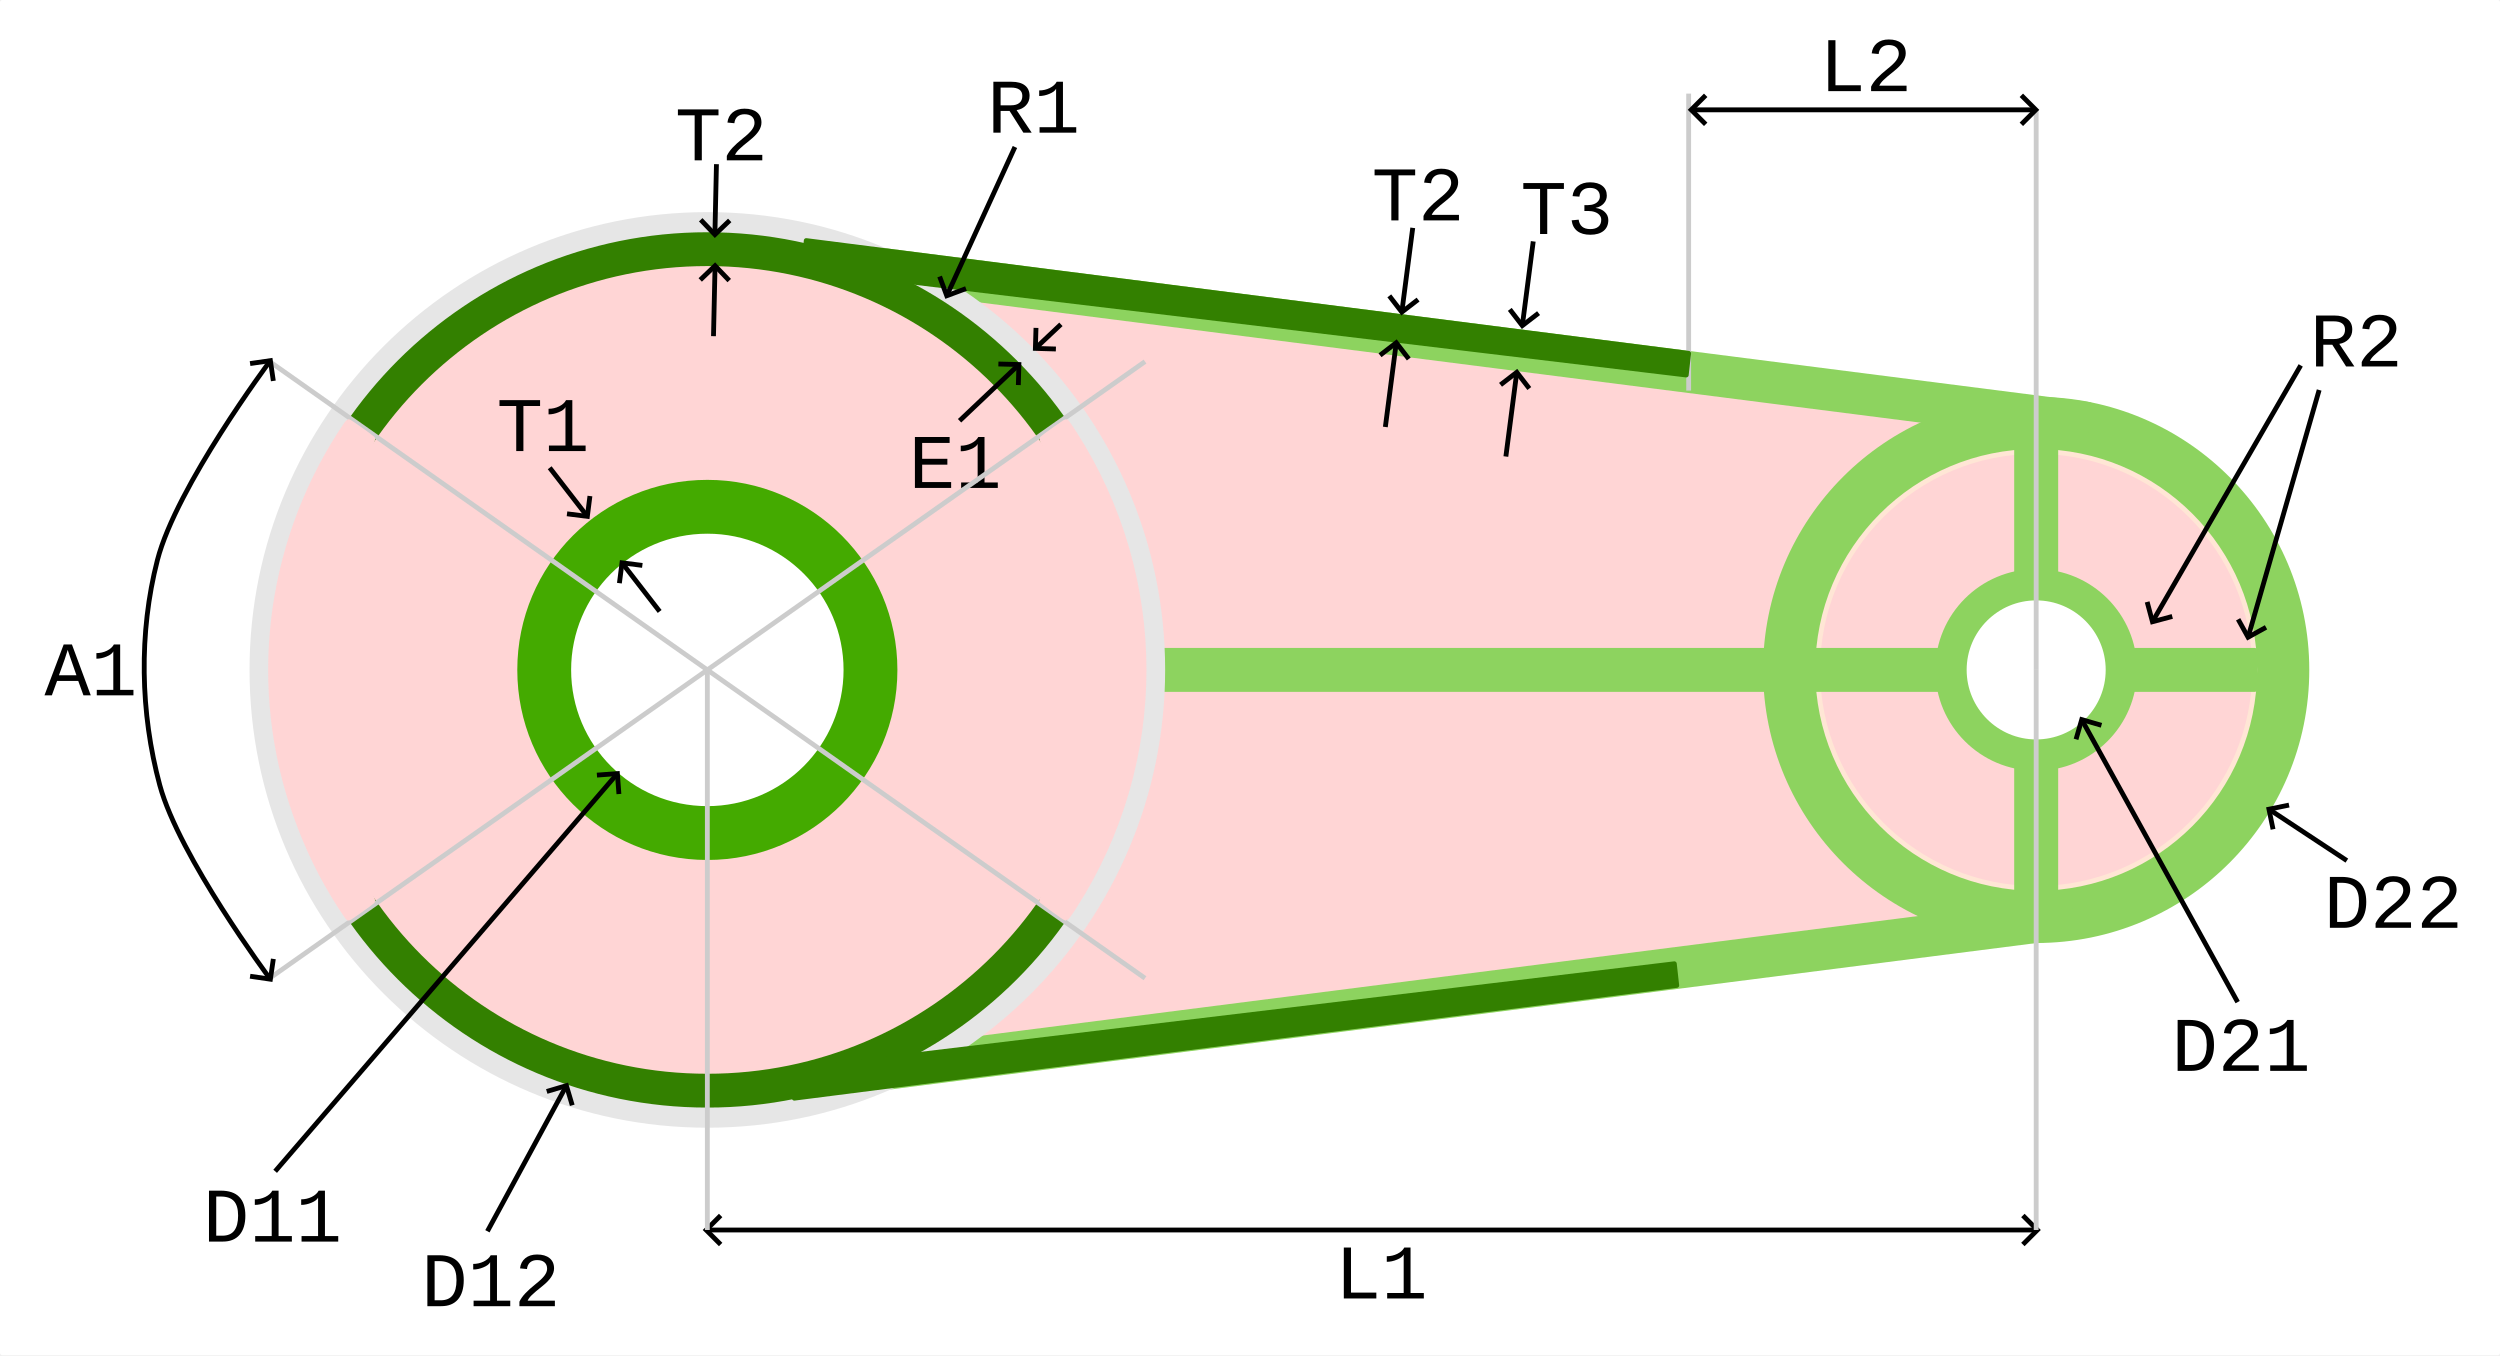
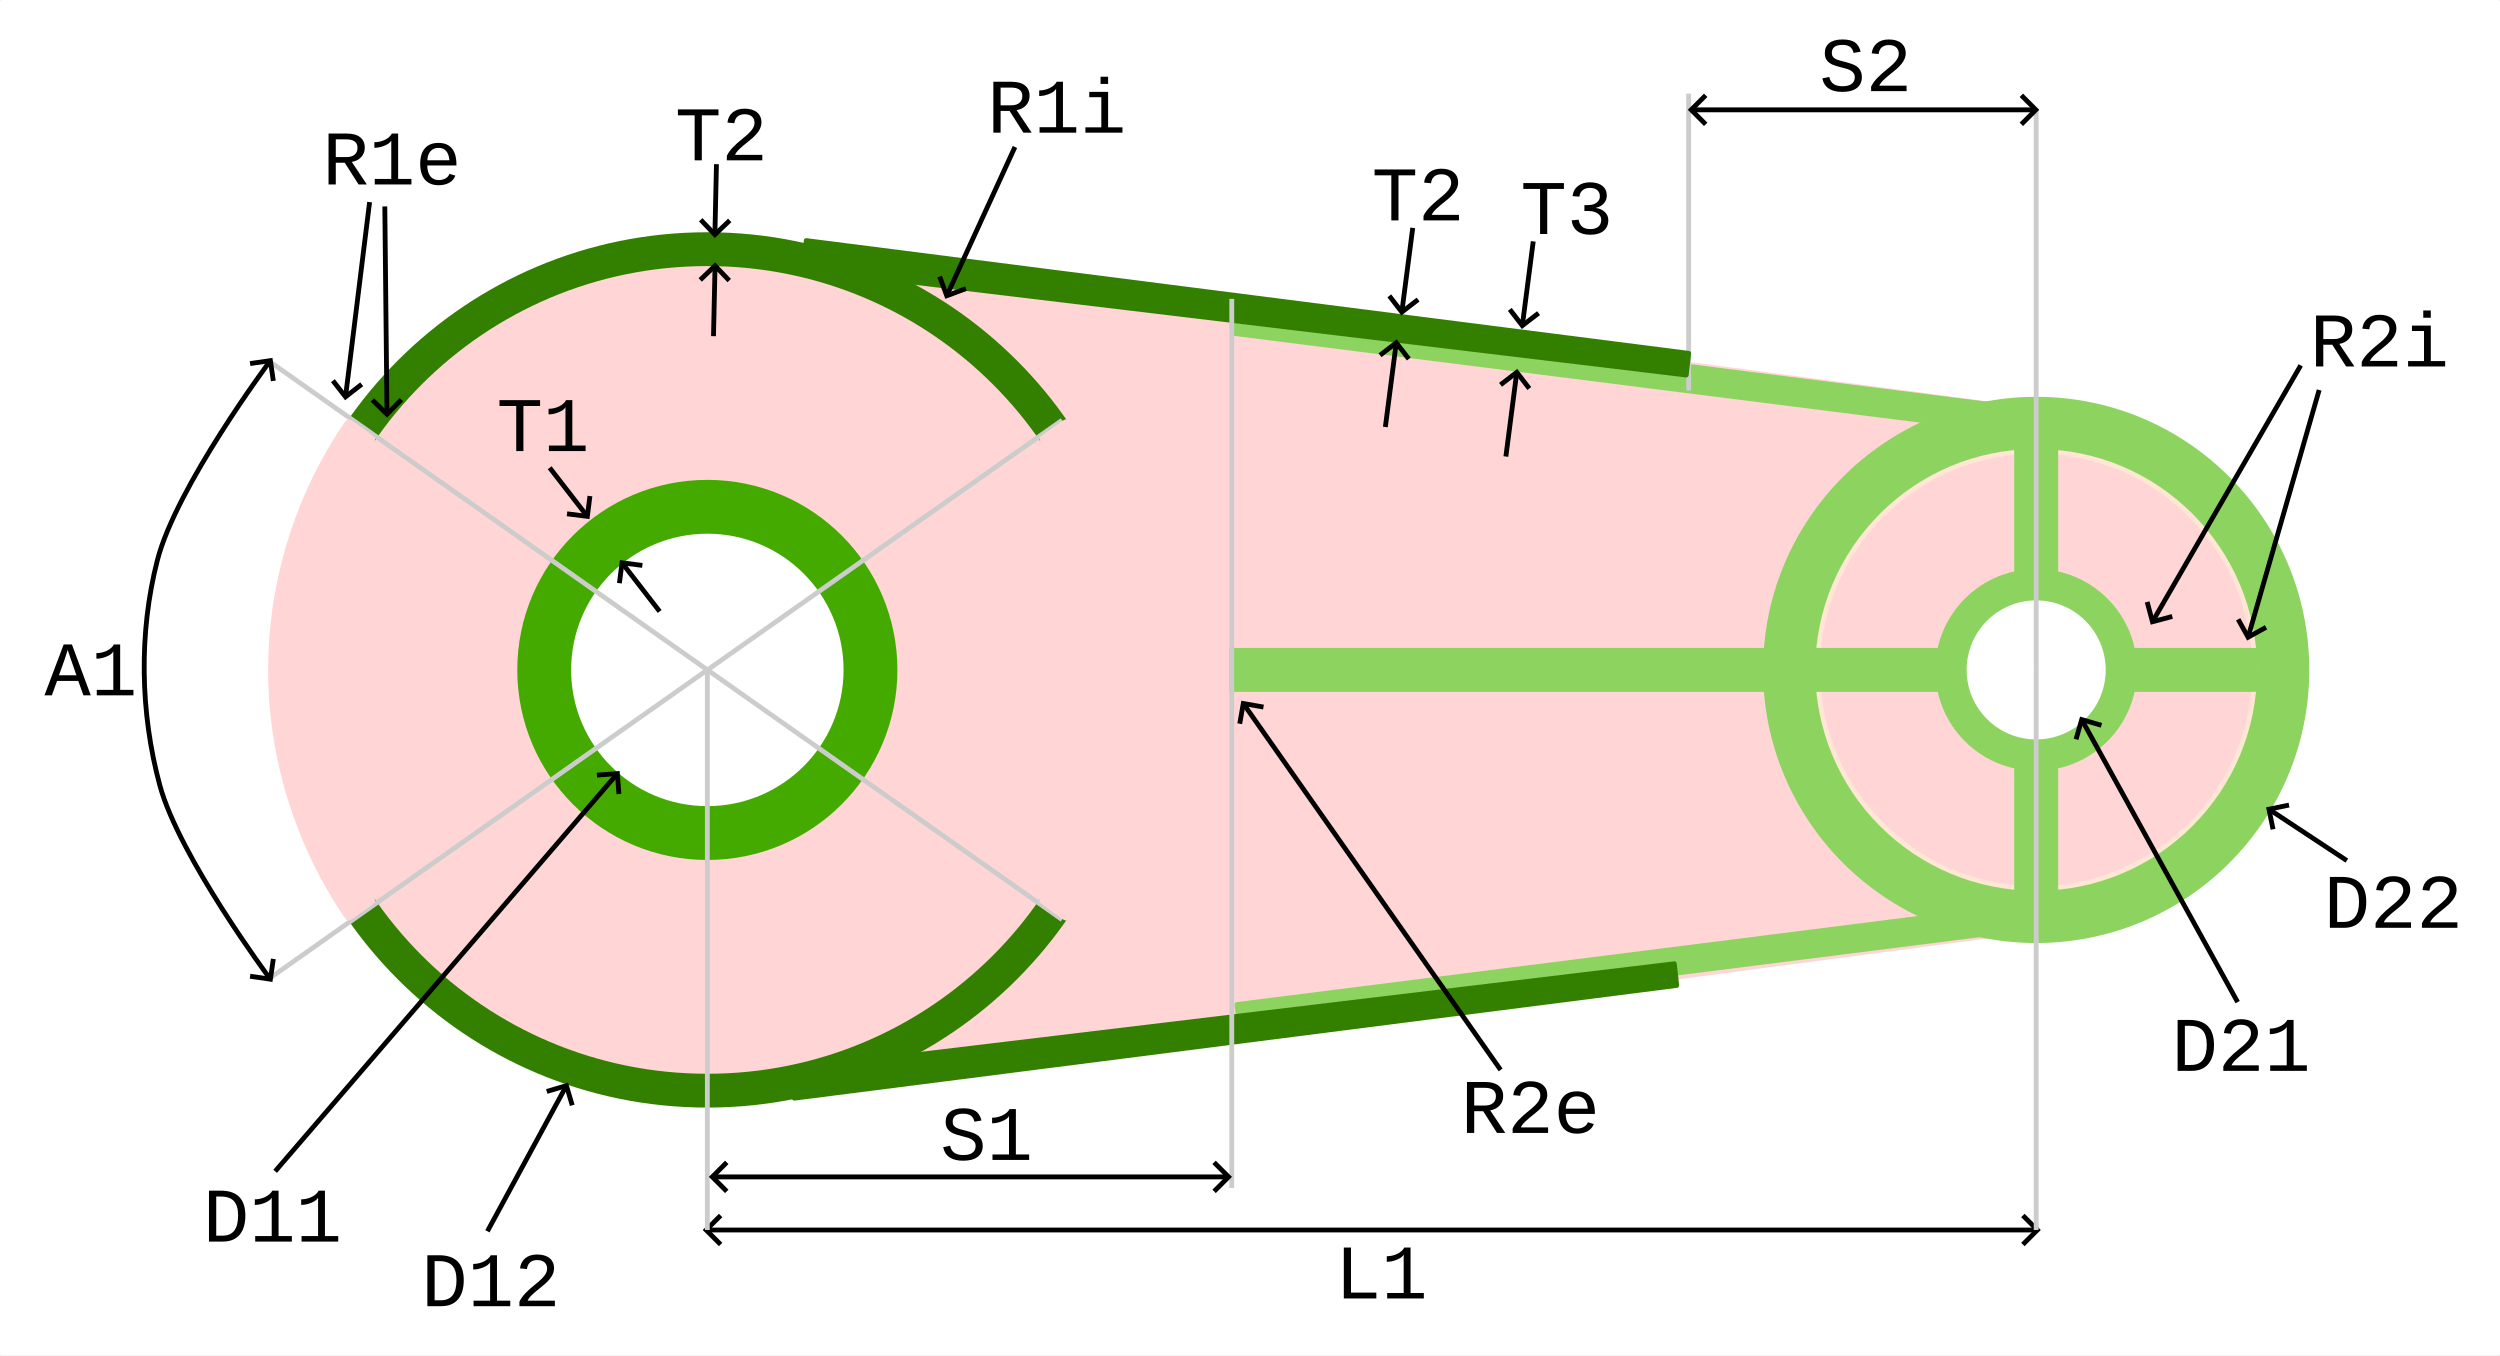
<svg xmlns="http://www.w3.org/2000/svg" width="517.771" height="280.674" viewBox="0 0 136.994 74.262" version="1.1" id="svg1">
  <defs id="defs1">
    <rect x="10.512" y="227.434" width="20.386" height="26.438" id="rect23" />
    <rect x="8.282" y="76.449" width="58.611" height="37.587" id="rect35" />
    <rect x="528.132" y="147.801" width="49.692" height="43.958" id="rect34" />
    <rect x="516.665" y="299.742" width="37.906" height="25.483" id="rect17" />
    <rect x="476.211" y="329.366" width="60.203" height="34.402" id="rect16" />
    <rect x="243.68" y="127.414" width="37.587" height="26.12" id="rect14" />
-     <rect x="263.748" y="125.503" width="30.579" height="22.297" id="rect13" />
    <rect x="70.396" y="137.607" width="24.846" height="22.297" id="rect12" />
    <rect x="133.148" y="374.916" width="39.18" height="20.705" id="rect11" />
    <rect x="75.174" y="363.768" width="38.224" height="21.023" id="rect10" />
    <rect x="351.982" y="63.389" width="28.35" height="25.164" id="rect9" />
    <rect x="278.719" y="365.679" width="24.846" height="18.794" id="rect8" />
    <marker style="overflow:visible" id="ArrowWide" refX="0" refY="0" orient="auto-start-reverse" markerWidth="1" markerHeight="1" viewBox="0 0 1 1" preserveAspectRatio="xMidYMid">
      <path style="fill:none;stroke:context-stroke;stroke-width:1;stroke-linecap:butt" d="M 3,-3 0,0 3,3" transform="rotate(180,0.125,0)" id="path4" />
    </marker>
    <marker style="overflow:visible" id="ArrowWide-9" refX="0" refY="0" orient="auto-start-reverse" markerWidth="1" markerHeight="1" viewBox="0 0 1 1" preserveAspectRatio="xMidYMid">
      <path style="fill:none;stroke:context-stroke;stroke-width:1;stroke-linecap:butt" d="M 3,-3 0,0 3,3" transform="rotate(180,0.125,0)" id="path4-3" />
    </marker>
    <marker style="overflow:visible" id="ArrowWide-7" refX="0" refY="0" orient="auto-start-reverse" markerWidth="1" markerHeight="1" viewBox="0 0 1 1" preserveAspectRatio="xMidYMid">
      <path style="fill:none;stroke:context-stroke;stroke-width:1;stroke-linecap:butt" d="M 3,-3 0,0 3,3" transform="rotate(180,0.125,0)" id="path4-8" />
-     </marker>
-     <marker style="overflow:visible" id="ArrowWide-1" refX="0" refY="0" orient="auto-start-reverse" markerWidth="1" markerHeight="1" viewBox="0 0 1 1" preserveAspectRatio="xMidYMid">
-       <path style="fill:none;stroke:context-stroke;stroke-width:1;stroke-linecap:butt" d="M 3,-3 0,0 3,3" transform="rotate(180,0.125,0)" id="path4-4" />
    </marker>
    <marker style="overflow:visible" id="ArrowWide-92" refX="0" refY="0" orient="auto-start-reverse" markerWidth="1" markerHeight="1" viewBox="0 0 1 1" preserveAspectRatio="xMidYMid">
      <path style="fill:none;stroke:context-stroke;stroke-width:1;stroke-linecap:butt" d="M 3,-3 0,0 3,3" transform="rotate(180,0.125,0)" id="path4-6" />
    </marker>
    <marker style="overflow:visible" id="ArrowWide-4" refX="0" refY="0" orient="auto-start-reverse" markerWidth="1" markerHeight="1" viewBox="0 0 1 1" preserveAspectRatio="xMidYMid">
      <path style="fill:none;stroke:context-stroke;stroke-width:1;stroke-linecap:butt" d="M 3,-3 0,0 3,3" transform="rotate(180,0.125,0)" id="path4-87" />
    </marker>
    <rect x="243.68" y="127.414" width="37.587" height="26.12" id="rect14-2" />
    <marker style="overflow:visible" id="ArrowWide-94" refX="0" refY="0" orient="auto-start-reverse" markerWidth="1" markerHeight="1" viewBox="0 0 1 1" preserveAspectRatio="xMidYMid">
      <path style="fill:none;stroke:context-stroke;stroke-width:1;stroke-linecap:butt" d="M 3,-3 0,0 3,3" transform="rotate(180,0.125,0)" id="path4-9" />
    </marker>
    <marker style="overflow:visible" id="ArrowWide-4-1" refX="0" refY="0" orient="auto-start-reverse" markerWidth="1" markerHeight="1" viewBox="0 0 1 1" preserveAspectRatio="xMidYMid">
      <path style="fill:none;stroke:context-stroke;stroke-width:1;stroke-linecap:butt" d="M 3,-3 0,0 3,3" transform="rotate(180,0.125,0)" id="path4-87-1" />
    </marker>
    <rect x="243.68" y="127.414" width="37.587" height="26.12" id="rect14-2-7" />
+     <marker style="overflow:visible" id="ArrowWide-9-2" refX="0" refY="0" orient="auto-start-reverse" markerWidth="1" markerHeight="1" viewBox="0 0 1 1" preserveAspectRatio="xMidYMid">
+       <path style="fill:none;stroke:context-stroke;stroke-width:1;stroke-linecap:butt" d="M 3,-3 0,0 3,3" transform="rotate(180,0.125,0)" id="path4-3-9" />
+     </marker>
+     <rect x="351.982" y="63.389" width="28.35" height="25.164" id="rect9-0" />
+     <rect x="8.282" y="76.449" width="58.611" height="37.587" id="rect35-7" />
+     <rect x="528.132" y="147.801" width="49.692" height="43.958" id="rect34-5" />
  </defs>
  <g id="layer1" transform="translate(-4.896343,-25.99427)">
    <rect style="fill:#ffffff;stroke:#ffffff;stroke-width:0.265;stroke-linejoin:round" id="rect36" width="136.729" height="73.997" x="5.029" y="26.127" />
+     <text xml:space="preserve" transform="matrix(0.2645833,0,0,0.2645833,20.37362,12.10847)" id="text35-0" style="font-size:16px;line-height:normal;font-family:'Liberation Mono';-inkscape-font-specification:'Liberation Mono';text-decoration-color:#000000;white-space:pre;shape-inside:url(#rect35-7);display:inline;fill:#000000;stroke-width:1;-inkscape-stroke:none;stop-color:#000000">
+       <tspan x="8.281" y="90.686" id="tspan2">R1e</tspan>
+     </text>
    <path style="fill:#ffd5d5;stroke:#ffd5d5;stroke-width:0.265;stroke-linejoin:round" d="M 43.657,38.853 V 86.555 L 117.547,76.791 V 48.616 Z" id="path7" />
    <circle style="fill:#8dd35f;stroke:#8dd35f;stroke-width:0.265;stroke-linejoin:round" id="path1-3" cx="116.474" cy="62.704" r="14.833" />
    <circle style="fill:#ffd5d5;stroke:#ffe6d5;stroke-width:0.265;stroke-linejoin:round" id="path1-3-2" cx="116.474" cy="62.704" r="11.973" />
    <circle style="fill:#8dd35f;stroke:#8dd35f;stroke-width:0.265;stroke-linejoin:round" id="path1-1-6" cx="116.474" cy="62.704" r="5.394" />
-     <rect style="fill:#8dd35f;stroke:#8dd35f;stroke-width:0.265;stroke-linejoin:round" id="rect4" width="84.79" height="2.145" x="43.657" y="61.631" />
-     <rect style="fill:#8dd35f;stroke:#8dd35f;stroke-width:0.265;stroke-linejoin:round" id="rect3" width="70.902" height="2.026" x="53.646" y="32.641" transform="rotate(7.281554)" />
-     <rect style="fill:#8dd35f;stroke:#8dd35f;stroke-width:0.265;stroke-linejoin:round" id="rect3-9" width="70.902" height="2.026" x="37.132" y="-91.676" transform="matrix(0.9919353,-0.1267453,-0.1267453,-0.9919353,0,0)" />
-     <circle style="fill:#e6e6e6;stroke:#e6e6e6;stroke-width:0.265;stroke-linejoin:round" id="path1-2-4" cx="43.657" cy="62.704" r="24.954" />
+     <rect style="fill:#8dd35f;stroke:#8dd35f;stroke-width:0.265;stroke-linejoin:round" id="rect4" width="56.053" height="2.145" x="72.394" y="61.631" />
+     <rect style="fill:#8dd35f;stroke:#8dd35f;stroke-width:0.265;stroke-linejoin:round" id="rect3" width="47.07" height="1.332" x="77.609" y="33.485" transform="matrix(0.9920977,0.1254678,-0.1280353,0.9917696,0,0)" />
+     <rect style="fill:#8dd35f;stroke:#8dd35f;stroke-width:0.265;stroke-linejoin:round" id="rect3-9" width="46.304" height="1.31" x="61.695" y="-90.825" transform="matrix(0.9921056,-0.125405,-0.1280994,-0.9917613,0,0)" />
    <circle style="fill:#338000;stroke:#338000;stroke-width:0.265;stroke-linejoin:round" id="path1-2" cx="43.657" cy="62.704" r="23.851" />
    <circle style="fill:#ffd5d5;stroke:#ffd5d5;stroke-width:0.265;stroke-linejoin:round" id="path1" cx="43.657" cy="62.704" r="21.997" />
    <circle style="fill:#44aa00;stroke:#44aa00;stroke-width:0.265;stroke-linejoin:round" id="path1-1-3" cx="43.657" cy="62.704" r="10.282" />
    <circle style="fill:#ffffff;stroke:#ffffff;stroke-width:0.265;stroke-linejoin:round" id="path1-1" cx="43.657" cy="62.704" r="7.332" />
    <rect style="fill:#8dd35f;stroke:#8dd35f;stroke-width:0.265;stroke-linejoin:round" id="rect4-6" width="28.175" height="2.145" x="48.616" y="-117.547" transform="rotate(90)" />
    <circle style="fill:#ffffff;stroke:#8dd35f;stroke-width:0.265;stroke-linejoin:round" id="path1-1-6-0" cx="116.474" cy="62.704" r="3.942" />
    <path style="fill:#e3f4d7;stroke:#000000;stroke-width:0.265;stroke-linejoin:round;marker-start:url(#ArrowWide);marker-end:url(#ArrowWide)" d="M 43.657,93.395 H 116.474" id="path2" />
    <path style="fill:#8dd35f;stroke:#cccccc;stroke-width:0.265;stroke-linejoin:round" d="M 43.657,62.704 V 93.395" id="path5" />
    <path style="fill:#8dd35f;stroke:#cccccc;stroke-width:0.265;stroke-linejoin:round" d="m 116.474,62.704 -1e-5,30.692" id="path6" />
    <path style="fill:#8dd35f;stroke:#cccccc;stroke-width:0.265;stroke-linejoin:round" d="m 116.474,32.012 -1e-5,30.692" id="path6-6" />
    <path style="fill:#8dd35f;stroke:#cccccc;stroke-width:0.265;stroke-linejoin:round" d="m 97.431,31.125 -1e-5,16.273" id="path6-1" />
    <path style="fill:#e3f4d7;stroke:#000000;stroke-width:0.265;stroke-linejoin:round;marker-start:url(#ArrowWide-9);marker-end:url(#ArrowWide-9)" d="M 97.635,32.012 H 116.39" id="path2-2" />
    <path style="fill:#338000;stroke:#338000;stroke-width:0.265;stroke-linejoin:round" d="m 49.076,39.177 48.355,6.179 -0.132,1.188 -48.372,-5.81 z" id="path8" />
    <path style="fill:#338000;stroke:#338000;stroke-width:0.265;stroke-linejoin:round" d="m 48.423,86.173 48.355,-6.179 -0.132,-1.188 -48.372,5.81 z" id="path8-4" />
    <text xml:space="preserve" transform="matrix(0.2645833,0,0,0.2645833,4.298241,-3.371169)" id="text8" style="font-size:16px;line-height:normal;font-family:'Liberation Mono';-inkscape-font-specification:'Liberation Mono';text-decoration-color:#000000;white-space:pre;shape-inside:url(#rect8);display:inline;fill:#000000;stroke-width:1;-inkscape-stroke:none;stop-color:#000000">
-       <tspan x="278.719" y="379.916" id="tspan1">L1</tspan>
+       <tspan x="278.719" y="379.916" id="tspan3">L1</tspan>
    </text>
    <text xml:space="preserve" transform="matrix(0.2645833,0,0,0.2645833,11.46198,10.45062)" id="text9" style="font-size:16px;line-height:normal;font-family:'Liberation Mono';-inkscape-font-specification:'Liberation Mono';text-decoration-color:#000000;white-space:pre;shape-inside:url(#rect9);display:inline;fill:#000000;stroke-width:1;-inkscape-stroke:none;stop-color:#000000">
-       <tspan x="351.982" y="77.625" id="tspan2">L2</tspan>
+       <tspan x="351.982" y="77.625" id="tspan4">S2</tspan>
    </text>
    <path style="fill:#338000;stroke:#000000;stroke-width:0.265;stroke-linejoin:round;marker-start:url(#ArrowWide)" d="M 38.684,68.435 19.974,90.179" id="path9" />
    <path style="fill:#338000;stroke:#000000;stroke-width:0.265;stroke-linejoin:round;marker-start:url(#ArrowWide)" d="m 35.903,85.543 -4.298,7.922" id="path10" />
    <text xml:space="preserve" transform="matrix(0.2645833,0,0,0.2645833,-3.876844,-5.983825)" id="text10" style="font-size:16px;line-height:normal;font-family:'Liberation Mono';-inkscape-font-specification:'Liberation Mono';text-decoration-color:#000000;white-space:pre;shape-inside:url(#rect10);display:inline;fill:#000000;stroke-width:1;-inkscape-stroke:none;stop-color:#000000">
-       <tspan x="75.174" y="378.004" id="tspan3">D11</tspan>
+       <tspan x="75.174" y="378.004" id="tspan5">D11</tspan>
    </text>
    <text xml:space="preserve" transform="matrix(0.2645833,0,0,0.2645833,-7.248014,-5.393871)" id="text11" style="font-size:16px;line-height:normal;font-family:'Liberation Mono';-inkscape-font-specification:'Liberation Mono';text-decoration-color:#000000;white-space:pre;shape-inside:url(#rect11);display:inline;fill:#000000;stroke-width:1;-inkscape-stroke:none;stop-color:#000000">
-       <tspan x="133.148" y="389.152" id="tspan4">D12</tspan>
+       <tspan x="133.148" y="389.152" id="tspan6">D12</tspan>
    </text>
    <path style="fill:#338000;stroke:#000000;stroke-width:0.265;stroke-linejoin:round;marker-start:url(#ArrowWide)" d="m 39.021,56.888 2.023,2.613" id="path11" />
    <path style="fill:#338000;stroke:#000000;stroke-width:0.265;stroke-linejoin:round;marker-start:url(#ArrowWide-7)" d="M 37.041,54.239 35.018,51.626" id="path11-8" />
    <text xml:space="preserve" transform="matrix(0.2645833,0,0,0.2645833,13.48468,10.5349)" id="text12" style="font-size:16px;line-height:normal;font-family:'Liberation Mono';-inkscape-font-specification:'Liberation Mono';text-decoration-color:#000000;white-space:pre;shape-inside:url(#rect12);display:inline;fill:#000000;stroke-width:1;-inkscape-stroke:none;stop-color:#000000">
-       <tspan x="70.396" y="151.844" id="tspan5">T1</tspan>
-     </text>
-     <path style="fill:#338000;stroke:#000000;stroke-width:0.265;stroke-linejoin:round;marker-start:url(#ArrowWide)" d="M 60.681,46.016 57.478,49.051" id="path12" />
-     <path style="fill:#338000;stroke:#000000;stroke-width:0.265;stroke-linejoin:round;marker-start:url(#ArrowWide-1)" d="m 61.681,45.04 1.351,-1.273" id="path12-0" />
-     <text xml:space="preserve" transform="matrix(0.2645833,0,0,0.2645833,-15.08598,15.76022)" id="text13" style="font-size:16px;line-height:normal;font-family:'Liberation Mono';-inkscape-font-specification:'Liberation Mono';text-decoration-color:#000000;white-space:pre;shape-inside:url(#rect13);display:inline;fill:#000000;stroke-width:1;-inkscape-stroke:none;stop-color:#000000">
-       <tspan x="263.748" y="139.74" id="tspan6">E1</tspan>
+       <tspan x="70.396" y="151.844" id="tspan7">T1</tspan>
    </text>
    <path style="fill:#338000;stroke:#000000;stroke-width:0.265;stroke-linejoin:round;marker-start:url(#ArrowWide)" d="m 44.078,40.623 -0.084,3.793" id="path13" />
    <path style="fill:#338000;stroke:#000000;stroke-width:0.265;stroke-linejoin:round;marker-start:url(#ArrowWide-92)" d="m 44.072,38.783 0.084,-3.793" id="path13-9" />
    <text xml:space="preserve" transform="matrix(0.2645833,0,0,0.2645833,-22.58683,-2.696935)" id="text14" style="font-size:16px;line-height:normal;font-family:'Liberation Mono';-inkscape-font-specification:'Liberation Mono';text-decoration-color:#000000;white-space:pre;shape-inside:url(#rect14);display:inline;fill:#000000;stroke-width:1;-inkscape-stroke:none;stop-color:#000000">
-       <tspan x="243.68" y="141.65" id="tspan7">T2</tspan>
+       <tspan x="243.68" y="141.65" id="tspan8">T2</tspan>
    </text>
    <path style="fill:#338000;stroke:#000000;stroke-width:0.265;stroke-linejoin:round;marker-start:url(#ArrowWide)" d="M 81.721,43.031 82.311,38.48" id="path14" />
    <path style="fill:#338000;stroke:#000000;stroke-width:0.265;stroke-linejoin:round;marker-start:url(#ArrowWide-4)" d="m 81.4,44.841 -0.59,4.551" id="path14-2" />
    <text xml:space="preserve" transform="matrix(0.2645833,0,0,0.2645833,15.58917,0.5921311)" id="text14-0" style="font-size:16px;line-height:normal;font-family:'Liberation Mono';-inkscape-font-specification:'Liberation Mono';text-decoration-color:#000000;white-space:pre;shape-inside:url(#rect14-2);display:inline;fill:#000000;stroke-width:1;-inkscape-stroke:none;stop-color:#000000">
-       <tspan x="243.68" y="141.65" id="tspan8">T2</tspan>
+       <tspan x="243.68" y="141.65" id="tspan9">T2</tspan>
    </text>
    <text xml:space="preserve" transform="matrix(0.2645833,0,0,0.2645833,23.74015,1.3389)" id="text14-0-5" style="font-size:16px;line-height:normal;font-family:'Liberation Mono';-inkscape-font-specification:'Liberation Mono';text-decoration-color:#000000;white-space:pre;shape-inside:url(#rect14-2-7);display:inline;fill:#000000;stroke-width:1;-inkscape-stroke:none;stop-color:#000000">
-       <tspan x="243.68" y="141.65" id="tspan9">T3</tspan>
+       <tspan x="243.68" y="141.65" id="tspan10">T3</tspan>
    </text>
    <path style="fill:#338000;stroke:#000000;stroke-width:0.265;stroke-linejoin:round;marker-start:url(#ArrowWide-94)" d="m 88.324,43.773 0.59,-4.551" id="path14-1" />
    <path style="fill:#338000;stroke:#000000;stroke-width:0.265;stroke-linejoin:round;marker-start:url(#ArrowWide-4-1)" d="m 88.004,46.46 -0.59,4.551" id="path14-2-7" />
    <path style="fill:#338000;stroke:#000000;stroke-width:0.265;stroke-linejoin:round;marker-start:url(#ArrowWide)" d="m 119.002,65.485 8.512,15.423" id="path15" />
    <path style="fill:#338000;stroke:#000000;stroke-width:0.265;stroke-linejoin:round;marker-start:url(#ArrowWide)" d="m 129.284,70.373 4.214,2.781" id="path16" />
    <text xml:space="preserve" transform="matrix(0.2645833,0,0,0.2645833,-2.106981,-6.236663)" id="text16" style="font-size:16px;line-height:normal;font-family:'Liberation Mono';-inkscape-font-specification:'Liberation Mono';text-decoration-color:#000000;white-space:pre;shape-inside:url(#rect16);display:inline;fill:#000000;stroke-width:1;-inkscape-stroke:none;stop-color:#000000">
-       <tspan x="476.211" y="343.602" id="tspan10">D21</tspan>
+       <tspan x="476.211" y="343.602" id="tspan11">D21</tspan>
    </text>
    <text xml:space="preserve" transform="matrix(0.2645833,0,0,0.2645833,-4.466799,-6.236663)" id="text17" style="font-size:16px;line-height:normal;font-family:'Liberation Mono';-inkscape-font-specification:'Liberation Mono';text-decoration-color:#000000;white-space:pre;shape-inside:url(#rect17);display:inline;fill:#000000;stroke-width:1;-inkscape-stroke:none;stop-color:#000000">
-       <tspan x="516.664" y="313.979" id="tspan11">D22</tspan>
+       <tspan x="516.664" y="313.979" id="tspan12">D22</tspan>
    </text>
    <path style="fill:#338000;stroke:#000000;stroke-width:0.265;stroke-linejoin:round;marker-start:url(#ArrowWide)" d="m 122.879,60.007 8.091,-13.99" id="path33" />
    <path style="fill:#338000;stroke:#000000;stroke-width:0.265;stroke-linejoin:round;marker-start:url(#ArrowWide)" d="m 128.104,60.85 3.877,-13.485" id="path34" />
    <text xml:space="preserve" transform="matrix(0.2645833,0,0,0.2645833,-8.259364,3.202611)" id="text34" style="font-size:16px;line-height:normal;font-family:'Liberation Mono';-inkscape-font-specification:'Liberation Mono';text-decoration-color:#000000;white-space:pre;shape-inside:url(#rect34);fill:#000000;stroke-width:1;-inkscape-stroke:none;stop-color:#000000">
-       <tspan x="528.133" y="162.037" id="tspan12">R2</tspan>
+       <tspan x="528.133" y="162.037" id="tspan13">R2i</tspan>
    </text>
    <path style="fill:#338000;stroke:#000000;stroke-width:0.265;stroke-linejoin:round;marker-start:url(#ArrowWide)" d="m 56.804,42.14 3.708,-8.091" id="path35" />
    <text xml:space="preserve" transform="matrix(0.2645833,0,0,0.2645833,56.8042,9.270715)" id="text35" style="font-size:16px;line-height:normal;font-family:'Liberation Mono';-inkscape-font-specification:'Liberation Mono';text-decoration-color:#000000;white-space:pre;shape-inside:url(#rect35);fill:#000000;stroke-width:1;-inkscape-stroke:none;stop-color:#000000">
-       <tspan x="8.281" y="90.686" id="tspan13">R1</tspan>
+       <tspan x="8.281" y="90.686" id="tspan14">R1i</tspan>
    </text>
    <path style="fill:#ffffff;stroke:#cccccc;stroke-width:0.265;stroke-linejoin:round" d="M 43.657,62.704 19.673,45.808" id="path3" />
    <path style="fill:#ffffff;stroke:#cccccc;stroke-width:0.265;stroke-linejoin:round" d="M 43.657,62.704 19.673,79.599" id="path3-3" />
-     <path style="fill:#ffffff;stroke:#cccccc;stroke-width:0.265;stroke-linejoin:round" d="M 67.64,79.599 43.657,62.704" id="path3-1" />
-     <path style="fill:#ffffff;stroke:#cccccc;stroke-width:0.265;stroke-linejoin:round" d="M 67.64,45.808 43.657,62.704" id="path3-36" />
+     <path style="fill:#ffffff;stroke:#cccccc;stroke-width:0.265;stroke-linejoin:round" d="M 63.098,76.384 43.659,62.7" id="path3-1" />
+     <path style="fill:#ffffff;stroke:#cccccc;stroke-width:0.265;stroke-linejoin:round" d="M 63.098,49.023 43.659,62.707" id="path3-36" />
    <path style="fill:none;stroke:#000000;stroke-width:0.265;stroke-linejoin:round;marker-start:url(#ArrowWide);marker-end:url(#ArrowWide)" d="m 19.673,79.599 c 0,0 -4.961,-6.659 -6.02,-10.574 -1.074,-3.97 -1.158,-8.354 -0.132,-12.336 1.039,-4.035 6.152,-10.88 6.152,-10.88" id="path17" />
    <text xml:space="preserve" transform="matrix(0.2645833,0,0,0.2645833,4.551078,0.156214)" id="text18" style="font-size:16px;line-height:normal;font-family:'Liberation Mono';-inkscape-font-specification:'Liberation Mono';text-decoration-color:#000000;white-space:pre;shape-inside:url(#rect23);fill:#000000;stroke-width:1;-inkscape-stroke:none;stop-color:#000000">
-       <tspan x="10.512" y="241.67" id="tspan14">A1</tspan>
+       <tspan x="10.512" y="241.67" id="tspan15">A1</tspan>
    </text>
    <path style="fill:#ffd5d5;stroke:#ffd5d5;stroke-width:1;stroke-linejoin:round" d="m 88.943,285.965 c -3.864,-6.028 -6.739,-11.917 -9.215,-18.873 -9.34,-26.242 -5.938,-55.436 9.215,-79.076 0.87,-1.358 1.656,-2.469 1.746,-2.469 0.16,0 4.438,3.019 4.995,3.526 0.159,0.144 -0.457,1.421 -1.402,2.905 -6.365,10.002 -10.485,21.224 -12.314,33.545 -0.862,5.808 -0.785,17.906 0.153,23.89 1.858,11.859 5.955,22.838 12.161,32.59 0.944,1.484 1.56,2.761 1.402,2.905 -0.558,0.507 -4.835,3.526 -4.995,3.526 -0.09,0 -0.876,-1.111 -1.746,-2.469 z" id="path36" transform="scale(0.2645833)" />
    <path style="fill:#ffd5d5;stroke:#ffd5d5;stroke-width:1;stroke-linejoin:round" d="m 236.735,286.705 c -1.279,-0.936 -2.408,-1.785 -2.509,-1.885 -0.101,-0.101 0.573,-1.371 1.498,-2.824 6.323,-9.936 10.599,-21.6 12.294,-33.539 0.825,-5.812 0.828,-17.193 0.005,-22.935 -1.717,-11.986 -5.981,-23.609 -12.304,-33.545 -0.944,-1.484 -1.56,-2.761 -1.402,-2.905 0.558,-0.507 4.835,-3.526 4.995,-3.526 0.09,0 0.876,1.111 1.746,2.469 19.191,29.941 19.191,68.009 0,97.95 -0.87,1.358 -1.676,2.463 -1.791,2.456 -0.115,-0.007 -1.255,-0.779 -2.534,-1.715 z" id="path37" transform="scale(0.2645833)" />
+     <path style="fill:#8dd35f;stroke:#cccccc;stroke-width:0.265;stroke-linejoin:round" d="m 72.394,42.37 -1e-5,48.724" id="path6-6-3" />
+     <path style="fill:#e3f4d7;stroke:#000000;stroke-width:0.265;stroke-linejoin:round;marker-start:url(#ArrowWide-9-2);marker-end:url(#ArrowWide-9-2)" d="M 43.993,90.485 H 72.154" id="path2-2-9" />
+     <text xml:space="preserve" transform="matrix(0.2645833,0,0,0.2645833,-36.71316,69.01914)" id="text9-6" style="font-size:16px;line-height:normal;font-family:'Liberation Mono';-inkscape-font-specification:'Liberation Mono';text-decoration-color:#000000;white-space:pre;shape-inside:url(#rect9-0);display:inline;fill:#000000;stroke-width:1;-inkscape-stroke:none;stop-color:#000000">
+       <tspan x="351.982" y="77.625" id="tspan16">S1</tspan>
+     </text>
+     <path style="fill:#000000;stroke:#000000;stroke-width:0.265;stroke-linejoin:round;marker-start:url(#ArrowWide)" d="M 23.838,47.676 25.149,37.068" id="path12" />
+     <path style="fill:#000000;stroke:#000000;stroke-width:0.265;stroke-linejoin:round;marker-start:url(#ArrowWide)" d="M 26.102,48.629 25.983,37.306" id="path18" />
+     <path style="fill:#000000;stroke:#000000;stroke-width:0.265;stroke-linejoin:round;marker-start:url(#ArrowWide)" d="M 73.063,64.6 87.127,84.624" id="path19" />
+     <text xml:space="preserve" transform="matrix(0.2645833,0,0,0.2645833,-54.78783,45.20344)" id="text34-2" style="font-size:16px;line-height:normal;font-family:'Liberation Mono';-inkscape-font-specification:'Liberation Mono';text-decoration-color:#000000;white-space:pre;shape-inside:url(#rect34-5);display:inline;fill:#000000;stroke-width:1;-inkscape-stroke:none;stop-color:#000000">
+       <tspan x="528.133" y="162.037" id="tspan17">R2e</tspan>
+     </text>
  </g>
</svg>
